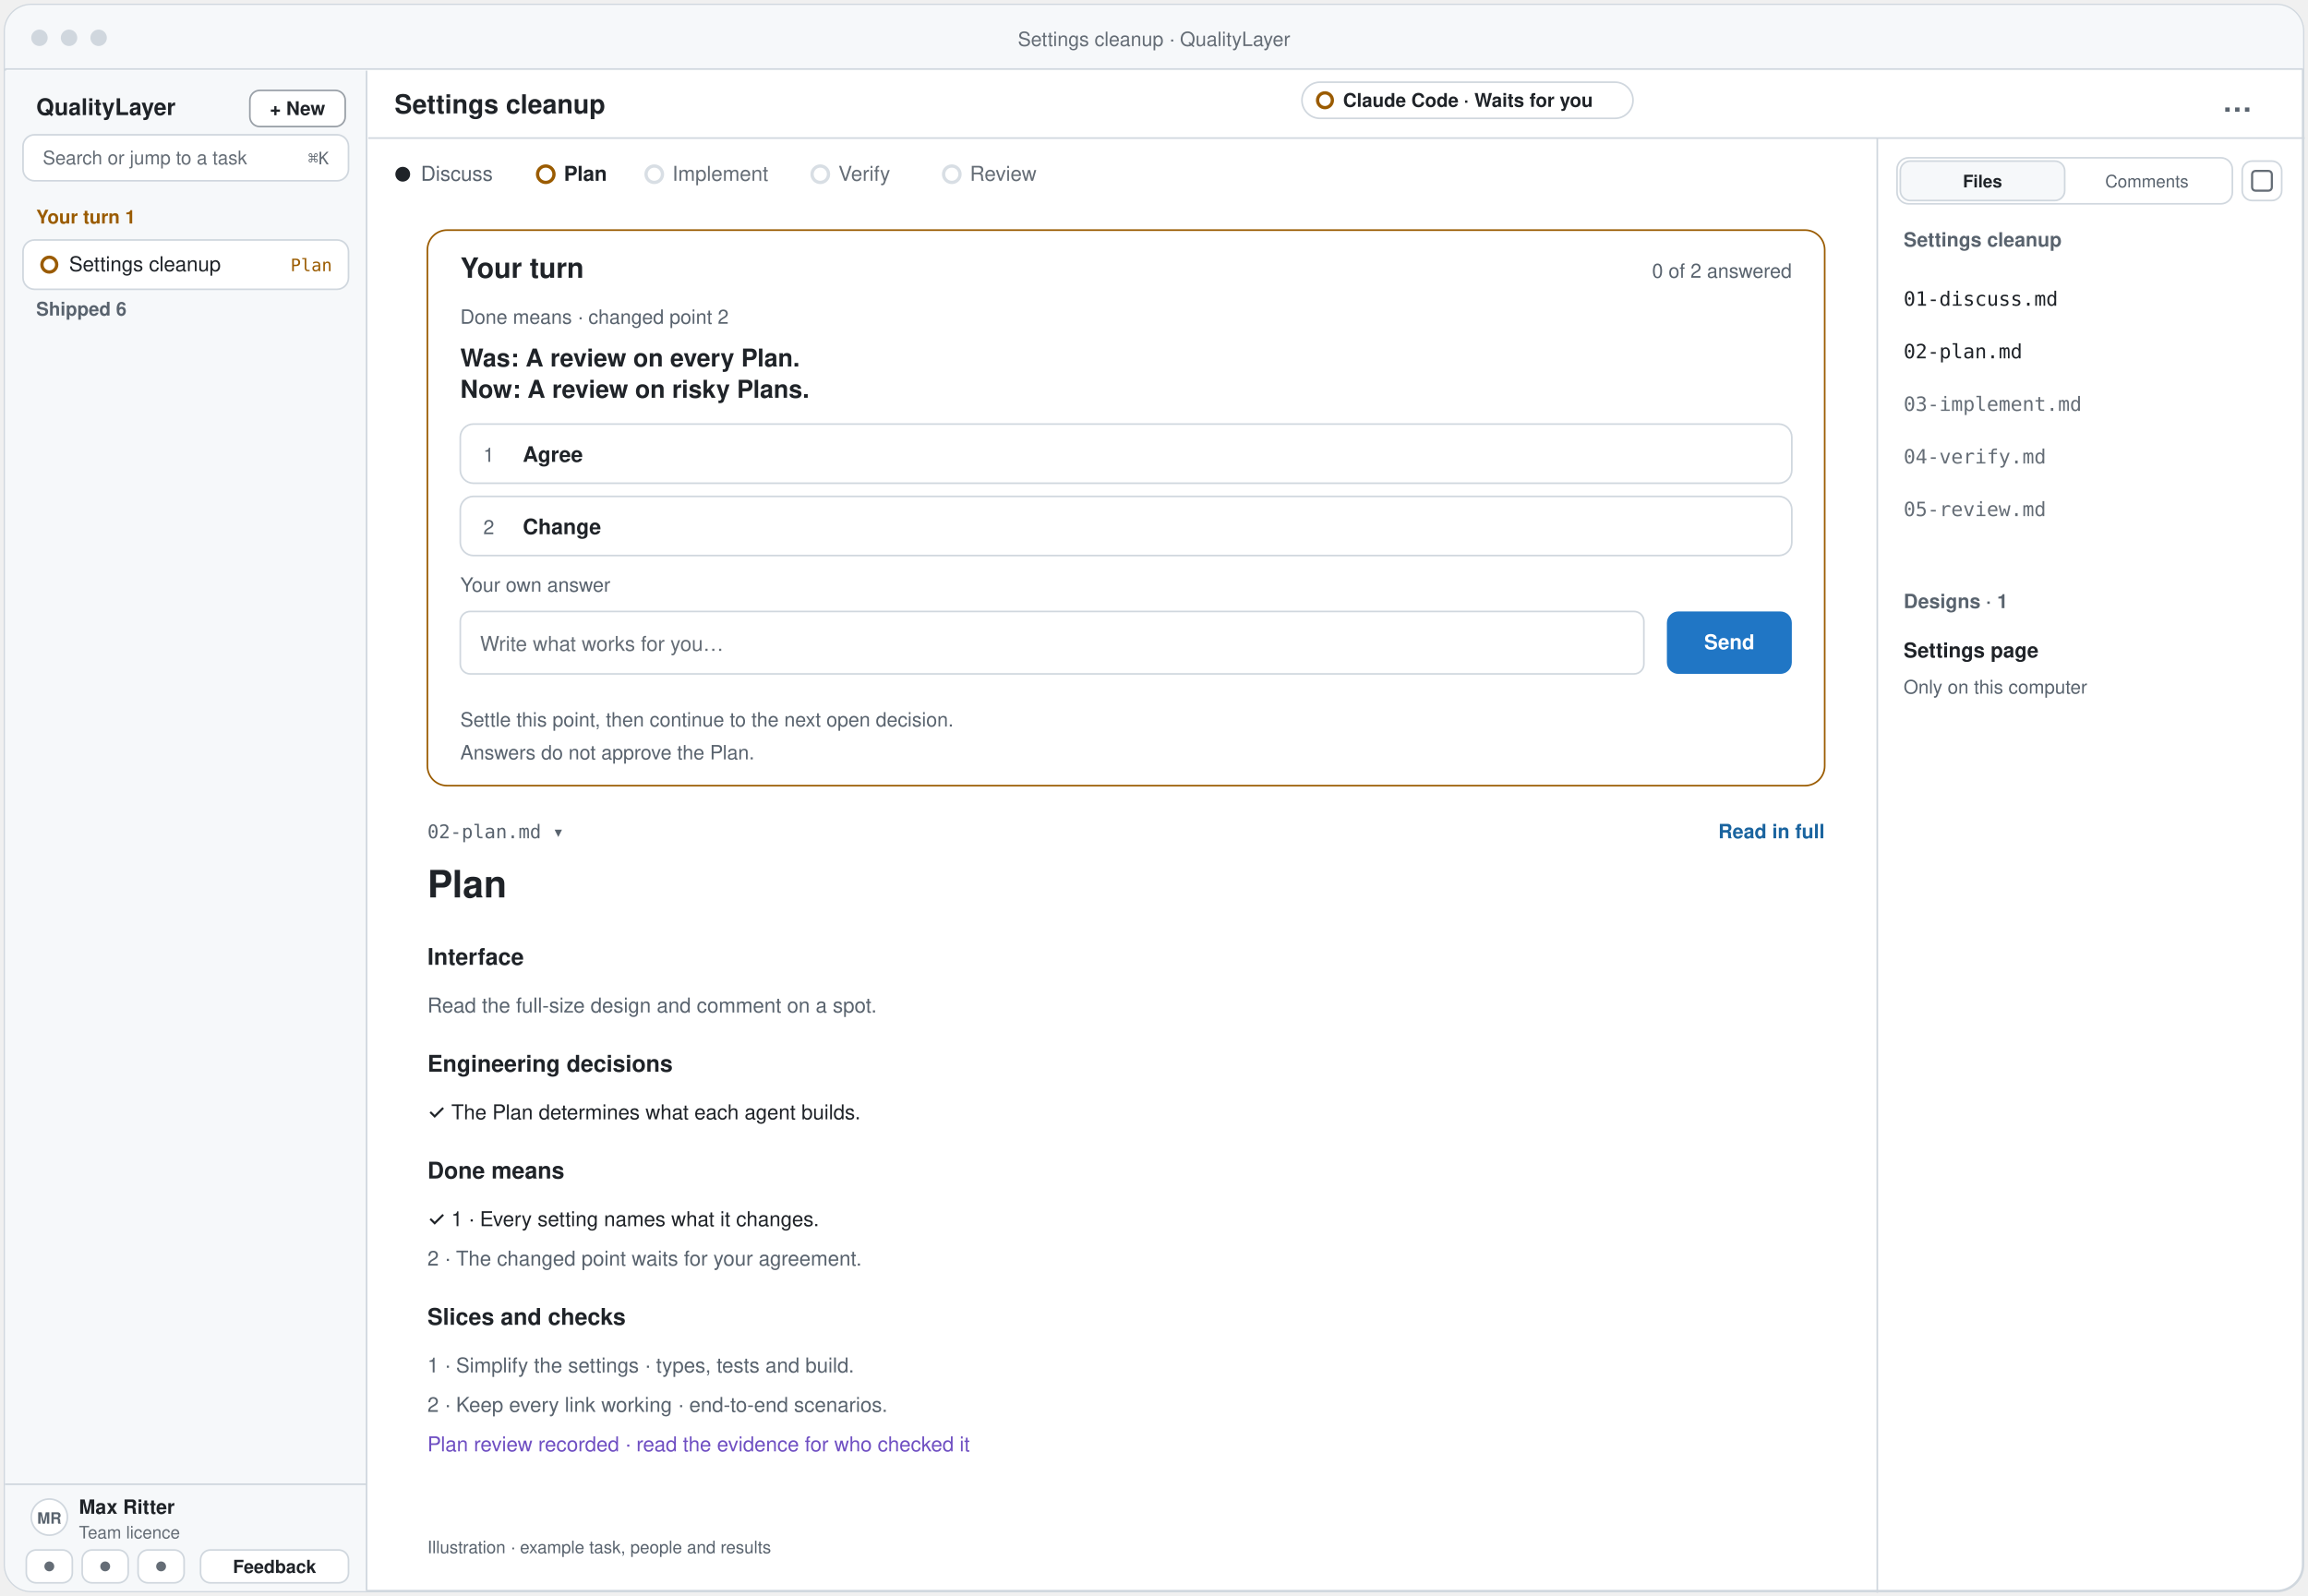
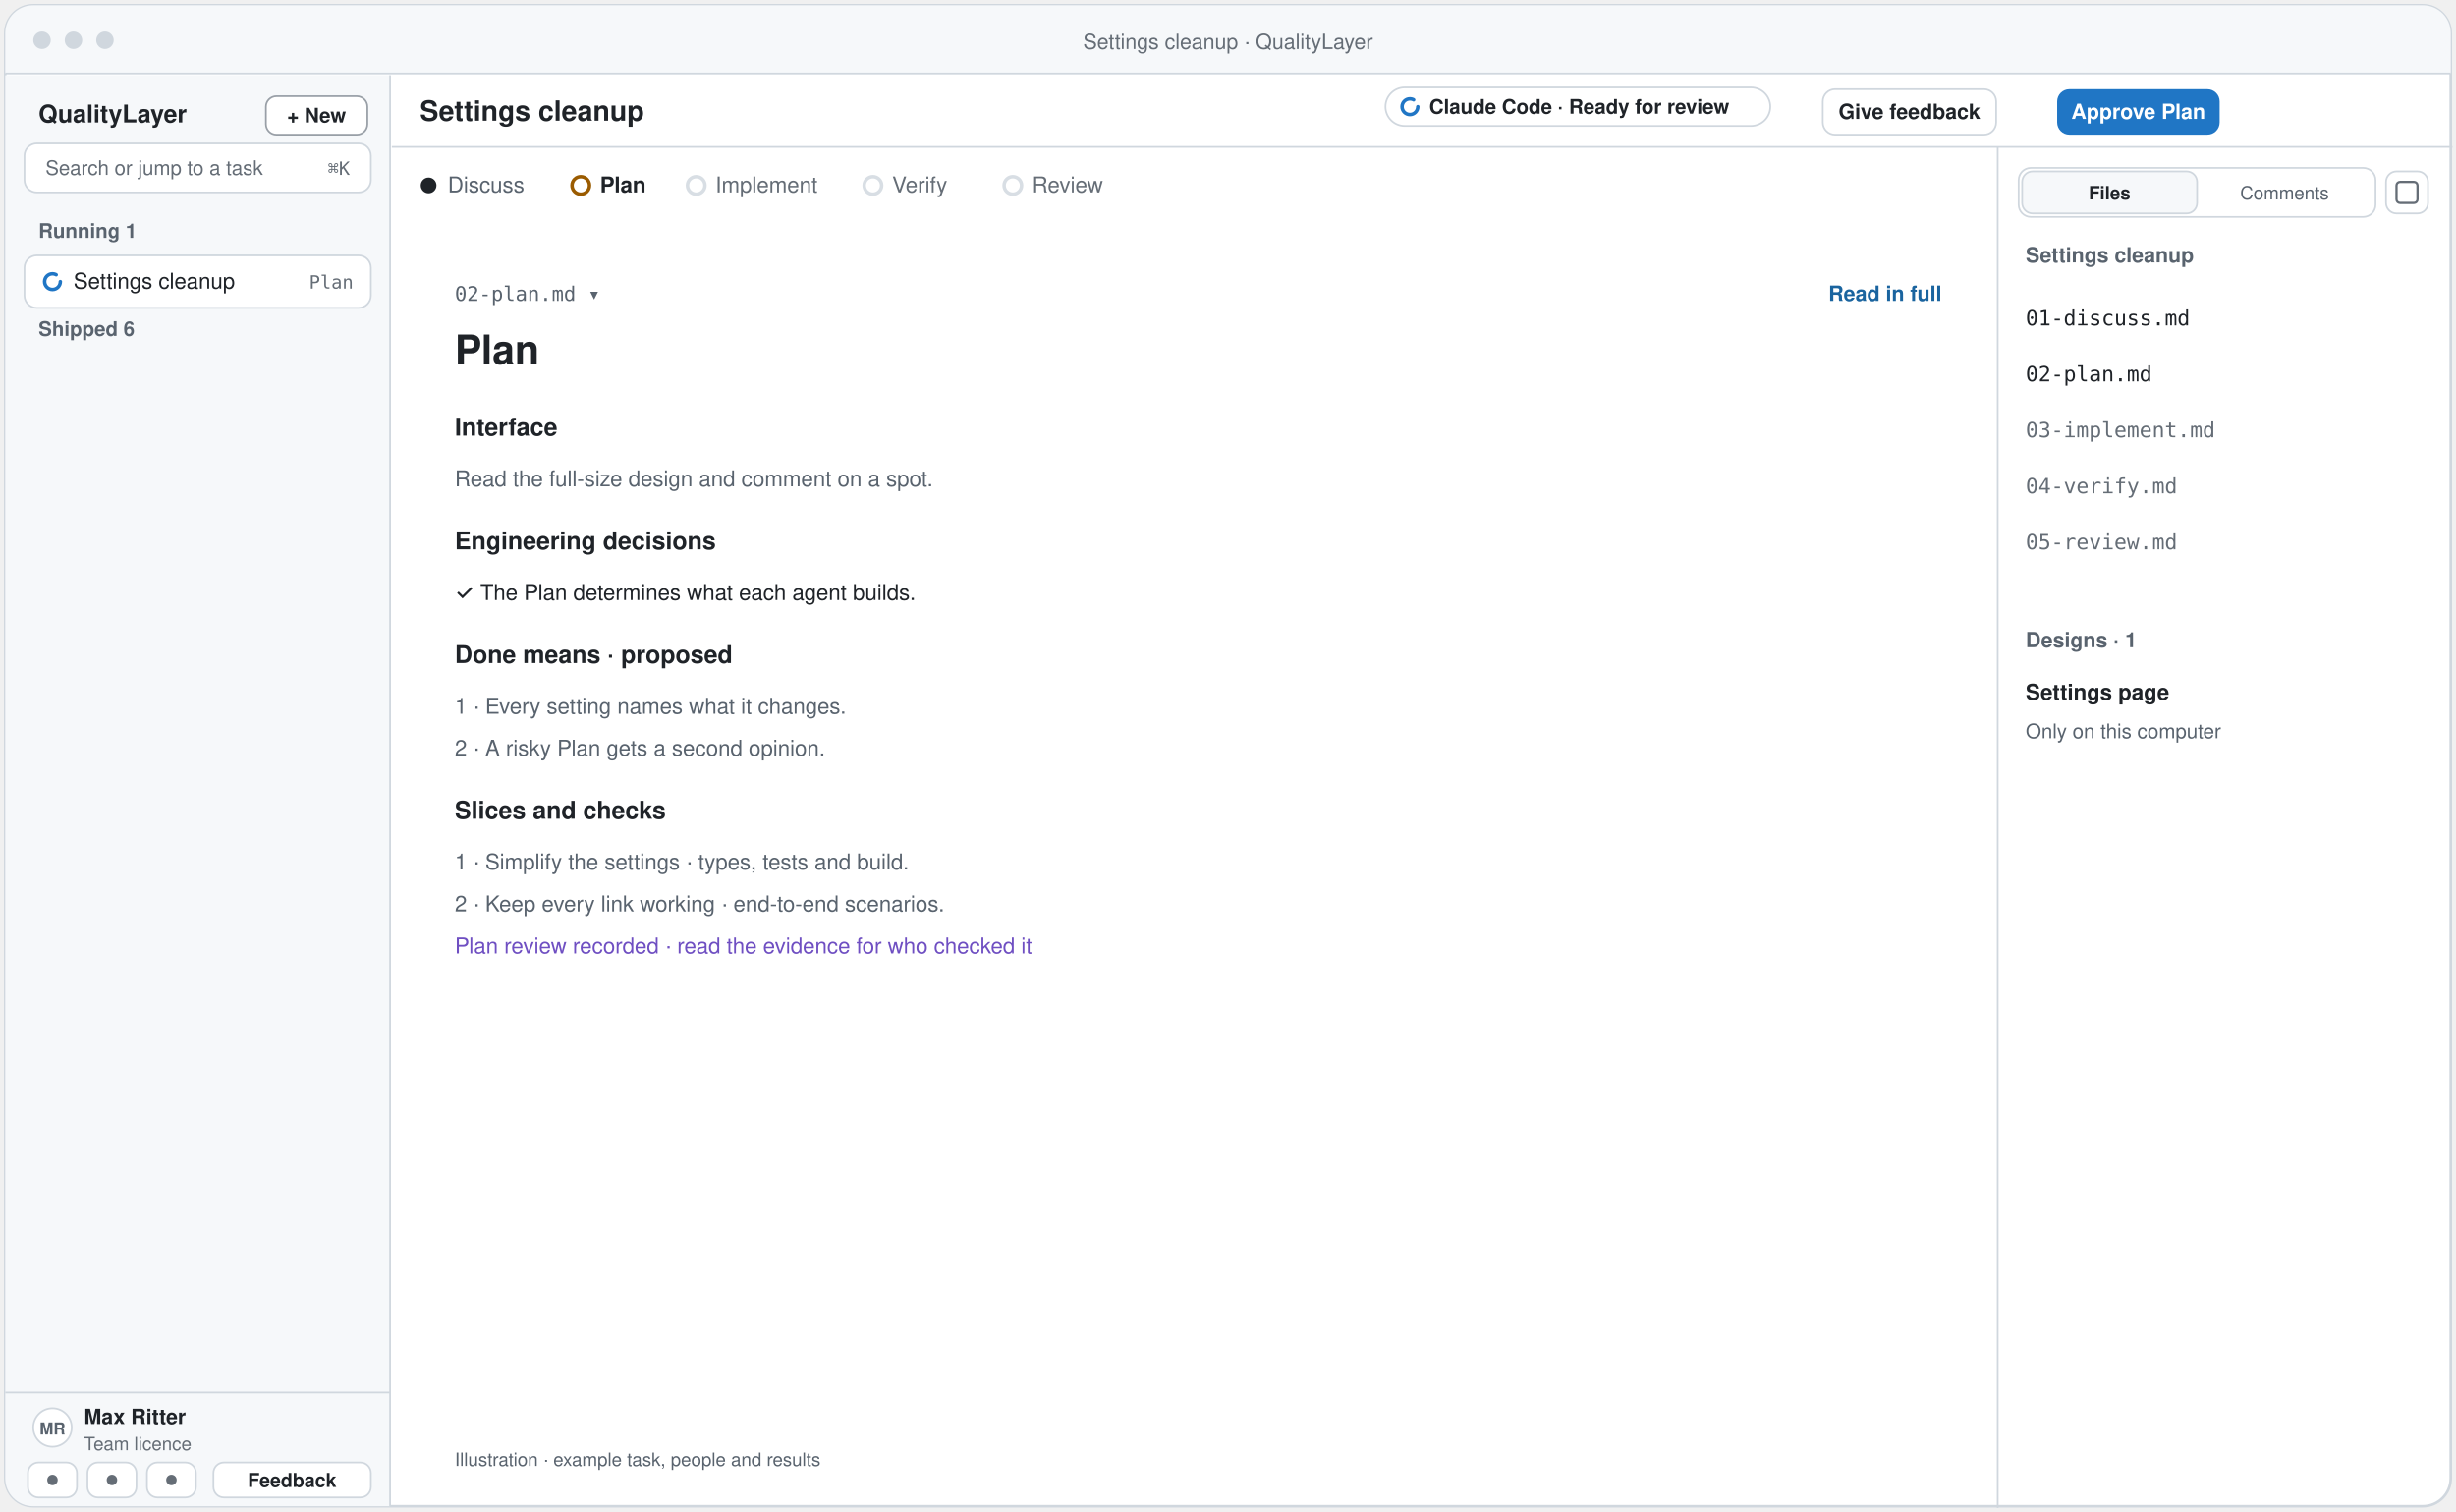
- <svg xmlns="http://www.w3.org/2000/svg" style="background:#ffffff" width="1404" height="971" viewBox="-2 -2 1404 971" role="img" aria-label="Plan: named agent status, one focused Your turn card above the work, visible own words and Send for questions, and Files / Comments with designs within Files">
-   <rect x="1" y="1" width="1398" height="965" rx="16" fill="#ffffff" stroke="#d0d7de" stroke-width="1.5" />
+ <svg xmlns="http://www.w3.org/2000/svg" style="background:#ffffff" width="1404" height="864" viewBox="-2 -2 1404 864" role="img" aria-label="Plan: named agent status, one focused Your turn card above the work, visible own words and Send for questions, and Files / Comments with designs within Files">
+   <rect x="1" y="1" width="1398" height="858" rx="16" fill="#ffffff" stroke="#d0d7de" stroke-width="1.5" />
  <path d="M1 17 a16 16 0 0 1 16 -16 H1383 a16 16 0 0 1 16 16 V40 H1 Z" fill="#f6f8fa" />
  <line x1="1" y1="40" x2="1399" y2="40" stroke="#d0d7de" />
  <circle cx="22" cy="21" r="5" fill="#d0d7de" />
  <circle cx="40" cy="21" r="5" fill="#d0d7de" />
  <circle cx="58" cy="21" r="5" fill="#d0d7de" />
  <text x="700.0" y="26" font-family="-apple-system, BlinkMacSystemFont, 'Segoe UI', 'Helvetica Neue', Helvetica, Arial, sans-serif" font-size="12" font-weight="500" fill="#656d76" text-anchor="middle">Settings cleanup · QualityLayer</text>
-   <path d="M1 41 H221 V966 H17 a16 16 0 0 1 -16 -16 Z" fill="#f6f8fa" />
-   <line x1="221" y1="41" x2="221" y2="966" stroke="#d0d7de" />
+   <path d="M1 41 H221 V859 H17 a16 16 0 0 1 -16 -16 Z" fill="#f6f8fa" />
+   <line x1="221" y1="41" x2="221" y2="859" stroke="#d0d7de" />
  <text x="20" y="68" font-family="-apple-system, BlinkMacSystemFont, 'Segoe UI', 'Helvetica Neue', Helvetica, Arial, sans-serif" font-size="14" font-weight="700" fill="#1f2328" text-anchor="start">QualityLayer</text>
  <rect x="150" y="53" width="58" height="22" rx="6" fill="#ffffff" stroke="#59636e" stroke-opacity="0.6" />
  <text x="179" y="68" font-family="-apple-system, BlinkMacSystemFont, 'Segoe UI', 'Helvetica Neue', Helvetica, Arial, sans-serif" font-size="11.5" font-weight="600" fill="#1f2328" text-anchor="middle">+ New</text>
  <rect x="12" y="80" width="198" height="28" rx="7" fill="#ffffff" stroke="#d0d7de" />
  <text x="24" y="98" font-family="-apple-system, BlinkMacSystemFont, 'Segoe UI', 'Helvetica Neue', Helvetica, Arial, sans-serif" font-size="11.5" font-weight="400" fill="#656d76" text-anchor="start">Search or jump to a task</text>
  <text x="198" y="98" font-family="ui-monospace, SFMono-Regular, Menlo, Consolas, monospace" font-size="10.5" font-weight="500" fill="#656d76" text-anchor="end">⌘K</text>
-   <text x="20" y="134" font-family="-apple-system, BlinkMacSystemFont, 'Segoe UI', 'Helvetica Neue', Helvetica, Arial, sans-serif" font-size="11.5" font-weight="650" fill="#9a5b00" text-anchor="start">Your turn  1</text>
+   <text x="20" y="134" font-family="-apple-system, BlinkMacSystemFont, 'Segoe UI', 'Helvetica Neue', Helvetica, Arial, sans-serif" font-size="11.5" font-weight="650" fill="#59636e" text-anchor="start">Running  1</text>
  <rect x="12" y="144" width="198" height="30" rx="7" fill="#ffffff" stroke="#d0d7de" />
-   <circle cx="28" cy="159" r="4.5" fill="none" stroke="#9a5b00" stroke-width="2" />
+   <circle cx="28" cy="159" r="4.5" fill="none" stroke="#2076c5" stroke-width="2" stroke-dasharray="23.4 5.4" stroke-linecap="round" />
  <text x="40" y="163" font-family="-apple-system, BlinkMacSystemFont, 'Segoe UI', 'Helvetica Neue', Helvetica, Arial, sans-serif" font-size="12.5" font-weight="500" fill="#1f2328" text-anchor="start">Settings cleanup</text>
-   <text x="200" y="163" font-family="ui-monospace, SFMono-Regular, Menlo, Consolas, monospace" font-size="10.5" font-weight="500" fill="#9a5b00" text-anchor="end">Plan</text>
+   <text x="200" y="163" font-family="ui-monospace, SFMono-Regular, Menlo, Consolas, monospace" font-size="10.5" font-weight="500" fill="#656d76" text-anchor="end">Plan</text>
  <text x="20" y="190" font-family="-apple-system, BlinkMacSystemFont, 'Segoe UI', 'Helvetica Neue', Helvetica, Arial, sans-serif" font-size="11.5" font-weight="650" fill="#59636e" text-anchor="start">Shipped  6</text>
-   <line x1="1" y1="901" x2="221" y2="901" stroke="#d0d7de" />
-   <circle cx="28" cy="921" r="11" fill="#ffffff" stroke="#d0d7de" />
-   <text x="28" y="925" font-family="-apple-system, BlinkMacSystemFont, 'Segoe UI', 'Helvetica Neue', Helvetica, Arial, sans-serif" font-size="9.5" font-weight="650" fill="#59636e" text-anchor="middle">MR</text>
-   <text x="46" y="919" font-family="-apple-system, BlinkMacSystemFont, 'Segoe UI', 'Helvetica Neue', Helvetica, Arial, sans-serif" font-size="12" font-weight="600" fill="#1f2328" text-anchor="start">Max Ritter</text>
-   <text x="46" y="934" font-family="-apple-system, BlinkMacSystemFont, 'Segoe UI', 'Helvetica Neue', Helvetica, Arial, sans-serif" font-size="10.5" font-weight="400" fill="#656d76" text-anchor="start">Team licence</text>
-   <rect x="14" y="941" width="28" height="20" rx="6" fill="#ffffff" stroke="#d0d7de" />
-   <circle cx="28" cy="951" r="3" fill="#656d76" />
-   <rect x="48" y="941" width="28" height="20" rx="6" fill="#ffffff" stroke="#d0d7de" />
-   <circle cx="62" cy="951" r="3" fill="#656d76" />
-   <rect x="82" y="941" width="28" height="20" rx="6" fill="#ffffff" stroke="#d0d7de" />
-   <circle cx="96" cy="951" r="3" fill="#656d76" />
-   <rect x="120" y="941" width="90" height="20" rx="6" fill="#ffffff" stroke="#d0d7de" />
-   <text x="165" y="955" font-family="-apple-system, BlinkMacSystemFont, 'Segoe UI', 'Helvetica Neue', Helvetica, Arial, sans-serif" font-size="11" font-weight="600" fill="#1f2328" text-anchor="middle">Feedback</text>
+   <line x1="1" y1="794" x2="221" y2="794" stroke="#d0d7de" />
+   <circle cx="28" cy="814" r="11" fill="#ffffff" stroke="#d0d7de" />
+   <text x="28" y="818" font-family="-apple-system, BlinkMacSystemFont, 'Segoe UI', 'Helvetica Neue', Helvetica, Arial, sans-serif" font-size="9.5" font-weight="650" fill="#59636e" text-anchor="middle">MR</text>
+   <text x="46" y="812" font-family="-apple-system, BlinkMacSystemFont, 'Segoe UI', 'Helvetica Neue', Helvetica, Arial, sans-serif" font-size="12" font-weight="600" fill="#1f2328" text-anchor="start">Max Ritter</text>
+   <text x="46" y="827" font-family="-apple-system, BlinkMacSystemFont, 'Segoe UI', 'Helvetica Neue', Helvetica, Arial, sans-serif" font-size="10.5" font-weight="400" fill="#656d76" text-anchor="start">Team licence</text>
+   <rect x="14" y="834" width="28" height="20" rx="6" fill="#ffffff" stroke="#d0d7de" />
+   <circle cx="28" cy="844" r="3" fill="#656d76" />
+   <rect x="48" y="834" width="28" height="20" rx="6" fill="#ffffff" stroke="#d0d7de" />
+   <circle cx="62" cy="844" r="3" fill="#656d76" />
+   <rect x="82" y="834" width="28" height="20" rx="6" fill="#ffffff" stroke="#d0d7de" />
+   <circle cx="96" cy="844" r="3" fill="#656d76" />
+   <rect x="120" y="834" width="90" height="20" rx="6" fill="#ffffff" stroke="#d0d7de" />
+   <text x="165" y="848" font-family="-apple-system, BlinkMacSystemFont, 'Segoe UI', 'Helvetica Neue', Helvetica, Arial, sans-serif" font-size="11" font-weight="600" fill="#1f2328" text-anchor="middle">Feedback</text>
  <text x="238" y="67" font-family="-apple-system, BlinkMacSystemFont, 'Segoe UI', 'Helvetica Neue', Helvetica, Arial, sans-serif" font-size="16" font-weight="650" fill="#1f2328" text-anchor="start">Settings cleanup</text>
  <circle cx="243" cy="104" r="4.5" fill="#1f2328" />
  <text x="254" y="108" font-family="-apple-system, BlinkMacSystemFont, 'Segoe UI', 'Helvetica Neue', Helvetica, Arial, sans-serif" font-size="12.5" font-weight="400" fill="#59636e">Discuss</text>
  <circle cx="330.0" cy="104" r="5" fill="none" stroke="#9a5b00" stroke-width="2" />
  <text x="341.0" y="108" font-family="-apple-system, BlinkMacSystemFont, 'Segoe UI', 'Helvetica Neue', Helvetica, Arial, sans-serif" font-size="12.5" font-weight="600" fill="#1f2328">Plan</text>
  <circle cx="396.0" cy="104" r="5" fill="none" stroke="#d8dee4" stroke-width="2" />
  <text x="407.0" y="108" font-family="-apple-system, BlinkMacSystemFont, 'Segoe UI', 'Helvetica Neue', Helvetica, Arial, sans-serif" font-size="12.5" font-weight="400" fill="#656d76">Implement</text>
  <circle cx="497.0" cy="104" r="5" fill="none" stroke="#d8dee4" stroke-width="2" />
  <text x="508.0" y="108" font-family="-apple-system, BlinkMacSystemFont, 'Segoe UI', 'Helvetica Neue', Helvetica, Arial, sans-serif" font-size="12.5" font-weight="400" fill="#656d76">Verify</text>
  <circle cx="577.0" cy="104" r="5" fill="none" stroke="#d8dee4" stroke-width="2" />
  <text x="588.0" y="108" font-family="-apple-system, BlinkMacSystemFont, 'Segoe UI', 'Helvetica Neue', Helvetica, Arial, sans-serif" font-size="12.5" font-weight="400" fill="#656d76">Review</text>
-   <rect x="790" y="48" width="201.4" height="22" rx="11" fill="#ffffff" stroke="#d0d7de" />
-   <circle cx="804" cy="59" r="4.5" fill="none" stroke="#9a5b00" stroke-width="2" />
-   <text x="815" y="63" font-family="-apple-system, BlinkMacSystemFont, 'Segoe UI', 'Helvetica Neue', Helvetica, Arial, sans-serif" font-size="11.5" font-weight="600" fill="#1f2328" text-anchor="start">Claude Code · Waits for you</text>
-   <text x="1368" y="66" font-family="-apple-system, BlinkMacSystemFont, 'Segoe UI', 'Helvetica Neue', Helvetica, Arial, sans-serif" font-size="18" font-weight="650" fill="#59636e" text-anchor="end">…</text>
+   <rect x="790" y="48" width="220.0" height="22" rx="11" fill="#ffffff" stroke="#d0d7de" />
+   <circle cx="804" cy="59" r="4.5" fill="none" stroke="#2076c5" stroke-width="2" stroke-dasharray="23.4 5.4" stroke-linecap="round" />
+   <text x="815" y="63" font-family="-apple-system, BlinkMacSystemFont, 'Segoe UI', 'Helvetica Neue', Helvetica, Arial, sans-serif" font-size="11.5" font-weight="600" fill="#1f2328" text-anchor="start">Claude Code · Ready for review</text>
+   <rect x="1040" y="49" width="99.12" height="26" rx="7" fill="#ffffff" stroke="#d0d7de" />
+   <text x="1089.56" y="66.0" font-family="-apple-system, BlinkMacSystemFont, 'Segoe UI', 'Helvetica Neue', Helvetica, Arial, sans-serif" font-size="12" font-weight="600" fill="#1f2328" text-anchor="middle">Give feedback</text>
+   <rect x="1174" y="49" width="92.88" height="26" rx="7" fill="#2076c5" />
+   <text x="1220.44" y="66.0" font-family="-apple-system, BlinkMacSystemFont, 'Segoe UI', 'Helvetica Neue', Helvetica, Arial, sans-serif" font-size="12" font-weight="650" fill="#ffffff" text-anchor="middle">Approve Plan</text>
  <line x1="222" y1="82" x2="1400" y2="82" stroke="#d0d7de" />
-   <rect x="258" y="138" width="850" height="338" rx="12" fill="#ffffff" stroke="#9a5b00" stroke-width="1" />
-   <text x="278" y="167" font-family="-apple-system, BlinkMacSystemFont, 'Segoe UI', 'Helvetica Neue', Helvetica, Arial, sans-serif" font-size="17" font-weight="650" fill="#1f2328" text-anchor="start">Your turn</text>
-   <text x="1088" y="167" font-family="-apple-system, BlinkMacSystemFont, 'Segoe UI', 'Helvetica Neue', Helvetica, Arial, sans-serif" font-size="12" font-weight="500" fill="#59636e" text-anchor="end">0 of 2 answered</text>
-   <text x="278" y="195" font-family="-apple-system, BlinkMacSystemFont, 'Segoe UI', 'Helvetica Neue', Helvetica, Arial, sans-serif" font-size="12" font-weight="500" fill="#59636e" text-anchor="start">Done means · changed point 2</text>
-   <text x="278" y="221" font-family="-apple-system, BlinkMacSystemFont, 'Segoe UI', 'Helvetica Neue', Helvetica, Arial, sans-serif" font-size="15" font-weight="600" fill="#1f2328" text-anchor="start">Was: A review on every Plan.</text>
-   <text x="278" y="240" font-family="-apple-system, BlinkMacSystemFont, 'Segoe UI', 'Helvetica Neue', Helvetica, Arial, sans-serif" font-size="15" font-weight="600" fill="#1f2328" text-anchor="start">Now: A review on risky Plans.</text>
-   <rect data-choice="1" x="278" y="256" width="810" height="36" rx="8" fill="#ffffff" stroke="#d0d7de" />
-   <text x="292" y="279" font-family="-apple-system, BlinkMacSystemFont, 'Segoe UI', 'Helvetica Neue', Helvetica, Arial, sans-serif" font-size="12" font-weight="500" fill="#59636e" text-anchor="start">1</text>
-   <text x="316" y="279" font-family="-apple-system, BlinkMacSystemFont, 'Segoe UI', 'Helvetica Neue', Helvetica, Arial, sans-serif" font-size="13" font-weight="600" fill="#1f2328" text-anchor="start">Agree</text>
-   <rect data-choice="2" x="278" y="300" width="810" height="36" rx="8" fill="#ffffff" stroke="#d0d7de" />
-   <text x="292" y="323" font-family="-apple-system, BlinkMacSystemFont, 'Segoe UI', 'Helvetica Neue', Helvetica, Arial, sans-serif" font-size="12" font-weight="500" fill="#59636e" text-anchor="start">2</text>
-   <text x="316" y="323" font-family="-apple-system, BlinkMacSystemFont, 'Segoe UI', 'Helvetica Neue', Helvetica, Arial, sans-serif" font-size="13" font-weight="600" fill="#1f2328" text-anchor="start">Change</text>
-   <text x="278" y="358" font-family="-apple-system, BlinkMacSystemFont, 'Segoe UI', 'Helvetica Neue', Helvetica, Arial, sans-serif" font-size="12" font-weight="500" fill="#59636e" text-anchor="start">Your own answer</text>
-   <rect data-own-words="true" x="278" y="370" width="720" height="38" rx="6" fill="#ffffff" stroke="#d0d7de" />
-   <text x="290" y="394" font-family="-apple-system, BlinkMacSystemFont, 'Segoe UI', 'Helvetica Neue', Helvetica, Arial, sans-serif" font-size="12.5" font-weight="400" fill="#656d76" text-anchor="start">Write what works for you…</text>
-   <rect x="1012" y="370" width="76" height="38" rx="7" fill="#2076c5" />
-   <text x="1050.0" y="393.0" font-family="-apple-system, BlinkMacSystemFont, 'Segoe UI', 'Helvetica Neue', Helvetica, Arial, sans-serif" font-size="12.5" font-weight="650" fill="#ffffff" text-anchor="middle">Send</text>
-   <text x="278" y="440" font-family="-apple-system, BlinkMacSystemFont, 'Segoe UI', 'Helvetica Neue', Helvetica, Arial, sans-serif" font-size="12" font-weight="400" fill="#59636e" text-anchor="start">Settle this point, then continue to the next open decision.</text>
-   <text x="278" y="460" font-family="-apple-system, BlinkMacSystemFont, 'Segoe UI', 'Helvetica Neue', Helvetica, Arial, sans-serif" font-size="12" font-weight="400" fill="#59636e" text-anchor="start">Answers do not approve the Plan.</text>
-   <text x="258" y="508" font-family="ui-monospace, SFMono-Regular, Menlo, Consolas, monospace" font-size="11.5" font-weight="500" fill="#59636e" text-anchor="start">02-plan.md  ▾</text>
-   <text x="1108" y="508" font-family="-apple-system, BlinkMacSystemFont, 'Segoe UI', 'Helvetica Neue', Helvetica, Arial, sans-serif" font-size="12" font-weight="600" fill="#1a649f" text-anchor="end">Read in full</text>
-   <text x="258" y="544" font-family="-apple-system, BlinkMacSystemFont, 'Segoe UI', 'Helvetica Neue', Helvetica, Arial, sans-serif" font-size="23" font-weight="650" fill="#1f2328" text-anchor="start">Plan</text>
-   <text x="258" y="585" font-family="-apple-system, BlinkMacSystemFont, 'Segoe UI', 'Helvetica Neue', Helvetica, Arial, sans-serif" font-size="14" font-weight="650" fill="#1f2328" text-anchor="start">Interface</text>
-   <text x="258" y="614" font-family="-apple-system, BlinkMacSystemFont, 'Segoe UI', 'Helvetica Neue', Helvetica, Arial, sans-serif" font-size="12.5" font-weight="500" fill="#59636e" text-anchor="start">Read the full-size design and comment on a spot.</text>
-   <text x="258" y="650" font-family="-apple-system, BlinkMacSystemFont, 'Segoe UI', 'Helvetica Neue', Helvetica, Arial, sans-serif" font-size="14" font-weight="650" fill="#1f2328" text-anchor="start">Engineering decisions</text>
-   <text x="258" y="679" font-family="-apple-system, BlinkMacSystemFont, 'Segoe UI', 'Helvetica Neue', Helvetica, Arial, sans-serif" font-size="12.5" font-weight="500" fill="#1f2328" text-anchor="start">✓ The Plan determines what each agent builds.</text>
-   <text x="258" y="715" font-family="-apple-system, BlinkMacSystemFont, 'Segoe UI', 'Helvetica Neue', Helvetica, Arial, sans-serif" font-size="14" font-weight="650" fill="#1f2328" text-anchor="start">Done means</text>
-   <text x="258" y="744" font-family="-apple-system, BlinkMacSystemFont, 'Segoe UI', 'Helvetica Neue', Helvetica, Arial, sans-serif" font-size="12.5" font-weight="500" fill="#1f2328" text-anchor="start">✓ 1 · Every setting names what it changes.</text>
-   <text x="258" y="768" font-family="-apple-system, BlinkMacSystemFont, 'Segoe UI', 'Helvetica Neue', Helvetica, Arial, sans-serif" font-size="12.5" font-weight="500" fill="#59636e" text-anchor="start">2 · The changed point waits for your agreement.</text>
-   <text x="258" y="804" font-family="-apple-system, BlinkMacSystemFont, 'Segoe UI', 'Helvetica Neue', Helvetica, Arial, sans-serif" font-size="14" font-weight="650" fill="#1f2328" text-anchor="start">Slices and checks</text>
-   <text x="258" y="833" font-family="-apple-system, BlinkMacSystemFont, 'Segoe UI', 'Helvetica Neue', Helvetica, Arial, sans-serif" font-size="12.5" font-weight="500" fill="#59636e" text-anchor="start">1 · Simplify the settings · types, tests and build.</text>
-   <text x="258" y="857" font-family="-apple-system, BlinkMacSystemFont, 'Segoe UI', 'Helvetica Neue', Helvetica, Arial, sans-serif" font-size="12.5" font-weight="500" fill="#59636e" text-anchor="start">2 · Keep every link working · end-to-end scenarios.</text>
-   <text x="258" y="881" font-family="-apple-system, BlinkMacSystemFont, 'Segoe UI', 'Helvetica Neue', Helvetica, Arial, sans-serif" font-size="12.5" font-weight="500" fill="#6f4fc2" text-anchor="start">Plan review recorded · read the evidence for who checked it</text>
-   <line x1="1140" y1="82" x2="1140" y2="967" stroke="#d0d7de" />
+   <text x="258" y="170" font-family="ui-monospace, SFMono-Regular, Menlo, Consolas, monospace" font-size="11.5" font-weight="500" fill="#59636e" text-anchor="start">02-plan.md  ▾</text>
+   <text x="1108" y="170" font-family="-apple-system, BlinkMacSystemFont, 'Segoe UI', 'Helvetica Neue', Helvetica, Arial, sans-serif" font-size="12" font-weight="600" fill="#1a649f" text-anchor="end">Read in full</text>
+   <text x="258" y="206" font-family="-apple-system, BlinkMacSystemFont, 'Segoe UI', 'Helvetica Neue', Helvetica, Arial, sans-serif" font-size="23" font-weight="650" fill="#1f2328" text-anchor="start">Plan</text>
+   <text x="258" y="247" font-family="-apple-system, BlinkMacSystemFont, 'Segoe UI', 'Helvetica Neue', Helvetica, Arial, sans-serif" font-size="14" font-weight="650" fill="#1f2328" text-anchor="start">Interface</text>
+   <text x="258" y="276" font-family="-apple-system, BlinkMacSystemFont, 'Segoe UI', 'Helvetica Neue', Helvetica, Arial, sans-serif" font-size="12.5" font-weight="500" fill="#59636e" text-anchor="start">Read the full-size design and comment on a spot.</text>
+   <text x="258" y="312" font-family="-apple-system, BlinkMacSystemFont, 'Segoe UI', 'Helvetica Neue', Helvetica, Arial, sans-serif" font-size="14" font-weight="650" fill="#1f2328" text-anchor="start">Engineering decisions</text>
+   <text x="258" y="341" font-family="-apple-system, BlinkMacSystemFont, 'Segoe UI', 'Helvetica Neue', Helvetica, Arial, sans-serif" font-size="12.5" font-weight="500" fill="#1f2328" text-anchor="start">✓ The Plan determines what each agent builds.</text>
+   <text x="258" y="377" font-family="-apple-system, BlinkMacSystemFont, 'Segoe UI', 'Helvetica Neue', Helvetica, Arial, sans-serif" font-size="14" font-weight="650" fill="#1f2328" text-anchor="start">Done means · proposed</text>
+   <text x="258" y="406" font-family="-apple-system, BlinkMacSystemFont, 'Segoe UI', 'Helvetica Neue', Helvetica, Arial, sans-serif" font-size="12.5" font-weight="500" fill="#59636e" text-anchor="start">1 · Every setting names what it changes.</text>
+   <text x="258" y="430" font-family="-apple-system, BlinkMacSystemFont, 'Segoe UI', 'Helvetica Neue', Helvetica, Arial, sans-serif" font-size="12.5" font-weight="500" fill="#59636e" text-anchor="start">2 · A risky Plan gets a second opinion.</text>
+   <text x="258" y="466" font-family="-apple-system, BlinkMacSystemFont, 'Segoe UI', 'Helvetica Neue', Helvetica, Arial, sans-serif" font-size="14" font-weight="650" fill="#1f2328" text-anchor="start">Slices and checks</text>
+   <text x="258" y="495" font-family="-apple-system, BlinkMacSystemFont, 'Segoe UI', 'Helvetica Neue', Helvetica, Arial, sans-serif" font-size="12.5" font-weight="500" fill="#59636e" text-anchor="start">1 · Simplify the settings · types, tests and build.</text>
+   <text x="258" y="519" font-family="-apple-system, BlinkMacSystemFont, 'Segoe UI', 'Helvetica Neue', Helvetica, Arial, sans-serif" font-size="12.5" font-weight="500" fill="#59636e" text-anchor="start">2 · Keep every link working · end-to-end scenarios.</text>
+   <text x="258" y="543" font-family="-apple-system, BlinkMacSystemFont, 'Segoe UI', 'Helvetica Neue', Helvetica, Arial, sans-serif" font-size="12.5" font-weight="500" fill="#6f4fc2" text-anchor="start">Plan review recorded · read the evidence for who checked it</text>
+   <line x1="1140" y1="82" x2="1140" y2="860" stroke="#d0d7de" />
  <rect x="1152" y="94" width="204" height="28" rx="7" fill="#ffffff" stroke="#d0d7de" />
  <rect x="1154.0" y="96" width="100.0" height="24" rx="6" fill="#f6f8fa" stroke="#d0d7de" />
  <text x="1204.0" y="112" font-family="-apple-system, BlinkMacSystemFont, 'Segoe UI', 'Helvetica Neue', Helvetica, Arial, sans-serif" font-size="10.5" font-weight="600" fill="#1f2328" text-anchor="middle">Files</text>
  <text x="1304.0" y="112" font-family="-apple-system, BlinkMacSystemFont, 'Segoe UI', 'Helvetica Neue', Helvetica, Arial, sans-serif" font-size="10.5" font-weight="500" fill="#59636e" text-anchor="middle">Comments</text>
  <rect x="1362" y="96" width="24" height="24" rx="6" fill="#ffffff" stroke="#d0d7de" />
  <rect x="1368" y="102" width="12" height="12" rx="2" fill="none" stroke="#656d76" stroke-width="1.3" />
  <text x="1156" y="148" font-family="-apple-system, BlinkMacSystemFont, 'Segoe UI', 'Helvetica Neue', Helvetica, Arial, sans-serif" font-size="12" font-weight="600" fill="#59636e" text-anchor="start">Settings cleanup</text>
  <text x="1156" y="184" font-family="ui-monospace, SFMono-Regular, Menlo, Consolas, monospace" font-size="12" font-weight="500" fill="#1f2328" text-anchor="start">01-discuss.md</text>
  <text x="1156" y="216" font-family="ui-monospace, SFMono-Regular, Menlo, Consolas, monospace" font-size="12" font-weight="500" fill="#1f2328" text-anchor="start">02-plan.md</text>
  <text x="1156" y="248" font-family="ui-monospace, SFMono-Regular, Menlo, Consolas, monospace" font-size="12" font-weight="500" fill="#656d76" text-anchor="start">03-implement.md</text>
  <text x="1156" y="280" font-family="ui-monospace, SFMono-Regular, Menlo, Consolas, monospace" font-size="12" font-weight="500" fill="#656d76" text-anchor="start">04-verify.md</text>
  <text x="1156" y="312" font-family="ui-monospace, SFMono-Regular, Menlo, Consolas, monospace" font-size="12" font-weight="500" fill="#656d76" text-anchor="start">05-review.md</text>
  <text x="1156" y="368" font-family="-apple-system, BlinkMacSystemFont, 'Segoe UI', 'Helvetica Neue', Helvetica, Arial, sans-serif" font-size="12" font-weight="600" fill="#59636e" text-anchor="start">Designs · 1</text>
  <text x="1156" y="398" font-family="-apple-system, BlinkMacSystemFont, 'Segoe UI', 'Helvetica Neue', Helvetica, Arial, sans-serif" font-size="12.5" font-weight="600" fill="#1f2328" text-anchor="start">Settings page</text>
  <text x="1156" y="420" font-family="-apple-system, BlinkMacSystemFont, 'Segoe UI', 'Helvetica Neue', Helvetica, Arial, sans-serif" font-size="11.5" font-weight="400" fill="#59636e" text-anchor="start">Only on this computer</text>
-   <text x="258" y="943" font-family="-apple-system, BlinkMacSystemFont, 'Segoe UI', 'Helvetica Neue', Helvetica, Arial, sans-serif" font-size="10.5" font-weight="400" fill="#59636e" text-anchor="start">Illustration · example task, people and results</text>
+   <text x="258" y="836" font-family="-apple-system, BlinkMacSystemFont, 'Segoe UI', 'Helvetica Neue', Helvetica, Arial, sans-serif" font-size="10.5" font-weight="400" fill="#59636e" text-anchor="start">Illustration · example task, people and results</text>
</svg>
